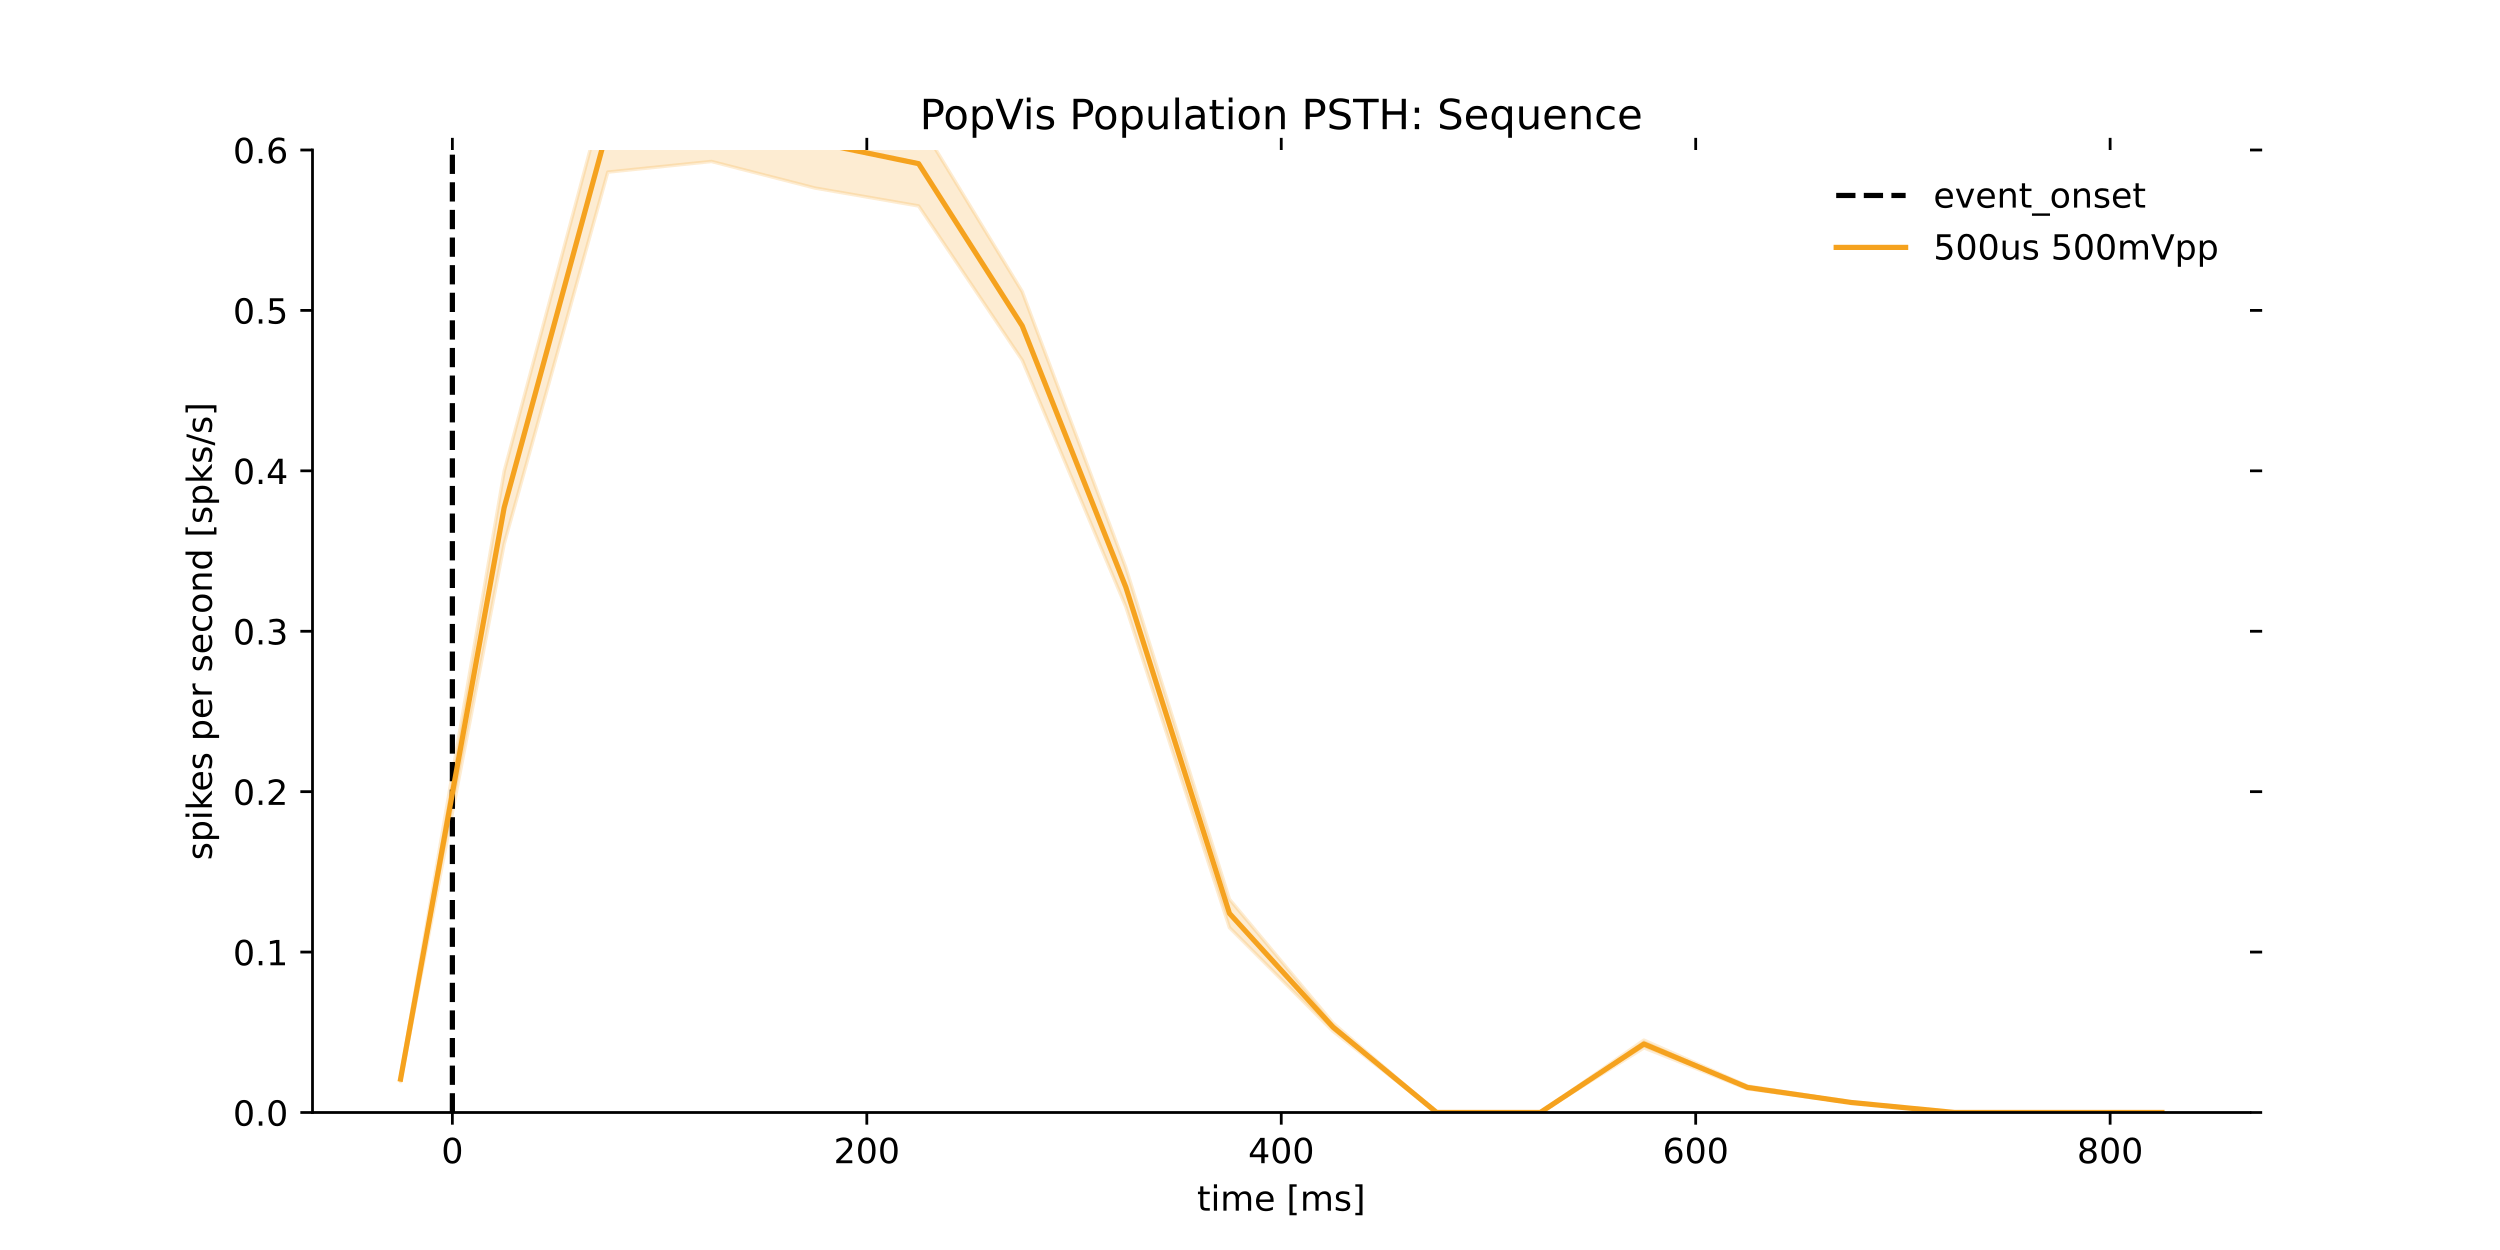
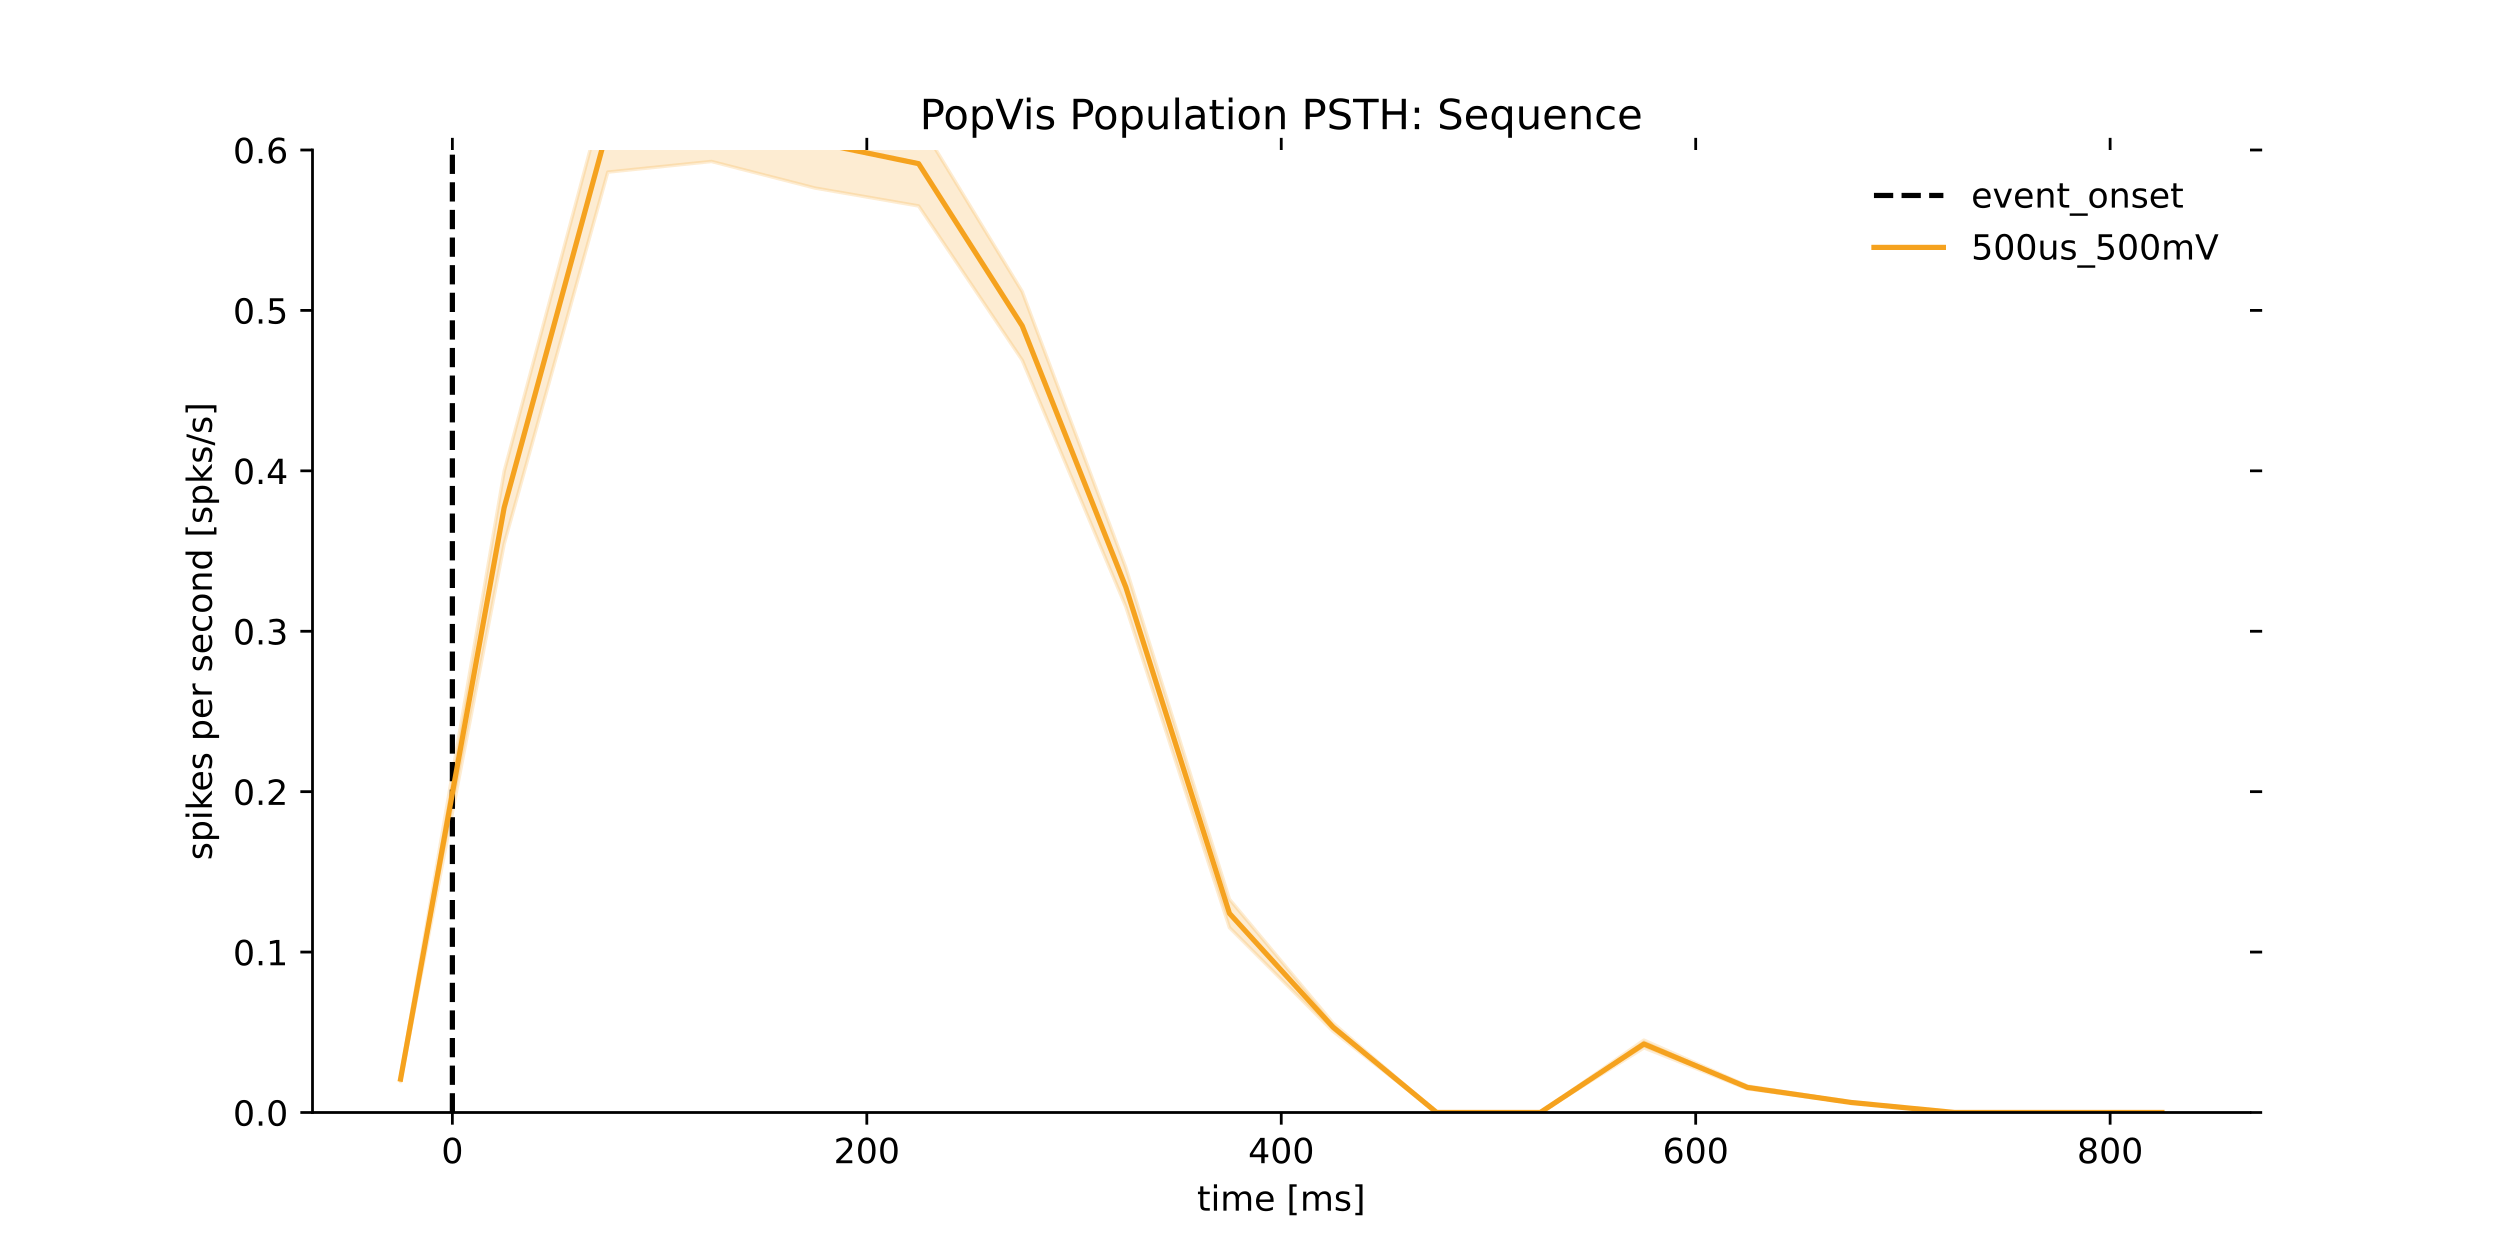
<svg xmlns="http://www.w3.org/2000/svg" xmlns:xlink="http://www.w3.org/1999/xlink" width="720pt" height="360pt" viewBox="0 0 720 360" version="1.1">
  <defs>
    <style type="text/css">*{stroke-linejoin: round; stroke-linecap: butt}</style>
  </defs>
  <g id="figure_1">
    <g id="patch_1">
      <path d="M 0 360  L 720 360  L 720 0  L 0 0  z " style="fill: #ffffff" />
    </g>
    <g id="axes_1">
      <g id="patch_2">
        <path d="M 90 320.4  L 648 320.4  L 648 43.2  L 90 43.2  z " style="fill: #ffffff" />
      </g>
      <g id="PolyCollection_1">
        <defs>
-           <path id="m6199ad1bb8" d="M 115.364 -49.977  L 115.364 -48.473  L 145.203 -203.374  L 175.043 -310.437  L 204.882 -313.498  L 234.722 -305.841  L 264.561 -300.683  L 294.401 -256.256  L 324.241 -185.24  L 354.08 -92.844  L 383.92 -62.992  L 413.759 -39.6  L 443.599 -39.6  L 473.439 -58.216  L 503.278 -46.396  L 533.118 -42.42  L 562.957 -39.6  L 592.797 -39.6  L 622.636 -39.6  L 622.636 -39.6  L 622.636 -39.6  L 592.797 -39.6  L 562.957 -39.6  L 533.118 -42.555  L 503.278 -47.242  L 473.439 -60.446  L 443.599 -39.6  L 413.759 -39.6  L 383.92 -65.365  L 354.08 -101.031  L 324.241 -196.535  L 294.401 -276.019  L 264.561 -325.048  L 234.722 -332.196  L 204.882 -331.377  L 175.043 -335.888  L 145.203 -224.276  L 115.364 -49.977  z " style="stroke: #f5a21e; stroke-opacity: 0.2" />
+           <path id="m2024c407ea" d="M 115.364 -49.977  L 115.364 -48.473  L 145.203 -203.374  L 175.043 -310.437  L 204.882 -313.498  L 234.722 -305.841  L 264.561 -300.683  L 294.401 -256.256  L 324.241 -185.24  L 354.08 -92.844  L 383.92 -62.992  L 413.759 -39.6  L 443.599 -39.6  L 473.439 -58.216  L 503.278 -46.396  L 533.118 -42.42  L 562.957 -39.6  L 592.797 -39.6  L 622.636 -39.6  L 622.636 -39.6  L 622.636 -39.6  L 592.797 -39.6  L 562.957 -39.6  L 533.118 -42.555  L 503.278 -47.242  L 473.439 -60.446  L 443.599 -39.6  L 413.759 -39.6  L 383.92 -65.365  L 354.08 -101.031  L 324.241 -196.535  L 294.401 -276.019  L 264.561 -325.048  L 234.722 -332.196  L 204.882 -331.377  L 175.043 -335.888  L 145.203 -224.276  L 115.364 -49.977  z " style="stroke: #f5a21e; stroke-opacity: 0.2" />
        </defs>
-         <g clip-path="url(#pf951f354e4)">
-           <use xlink:href="#m6199ad1bb8" x="0" y="360" style="fill: #f5a21e; fill-opacity: 0.2; stroke: #f5a21e; stroke-opacity: 0.2" />
+         <g clip-path="url(#pea5dd70e20)">
+           <use xlink:href="#m2024c407ea" x="0" y="360" style="fill: #f5a21e; fill-opacity: 0.2; stroke: #f5a21e; stroke-opacity: 0.2" />
        </g>
      </g>
      <g id="matplotlib.axis_1">
        <g id="xtick_1">
          <g id="line2d_1">
            <defs>
-               <path id="m4f34ee1c08" d="M 0 0  L 0 3.5  " style="stroke: #000000; stroke-width: 0.8" />
-             </defs>
-             <g>
-               <use xlink:href="#m4f34ee1c08" x="130.283" y="320.4" style="stroke: #000000; stroke-width: 0.8" />
+               <path id="m75d9210d1e" d="M 0 0  L 0 3.5  " style="stroke: #000000; stroke-width: 0.8" />
+             </defs>
+             <g>
+               <use xlink:href="#m75d9210d1e" x="130.283" y="320.4" style="stroke: #000000; stroke-width: 0.8" />
            </g>
          </g>
          <g id="line2d_2">
            <defs>
-               <path id="m971014ce10" d="M 0 0  L 0 -3.5  " style="stroke: #000000; stroke-width: 0.8" />
-             </defs>
-             <g>
-               <use xlink:href="#m971014ce10" x="130.283" y="43.2" style="stroke: #000000; stroke-width: 0.8" />
+               <path id="m3f47f9ba94" d="M 0 0  L 0 -3.5  " style="stroke: #000000; stroke-width: 0.8" />
+             </defs>
+             <g>
+               <use xlink:href="#m3f47f9ba94" x="130.283" y="43.2" style="stroke: #000000; stroke-width: 0.8" />
            </g>
          </g>
          <g id="text_1">
            <g transform="translate(127.1022 334.9984)scale(0.1 -0.1)">
              <defs>
                <path id="DejaVuSans-30" d="M 2034 4250  Q 1547 4250 1301 3770  Q 1056 3291 1056 2328  Q 1056 1369 1301 889  Q 1547 409 2034 409  Q 2525 409 2770 889  Q 3016 1369 3016 2328  Q 3016 3291 2770 3770  Q 2525 4250 2034 4250  z M 2034 4750  Q 2819 4750 3233 4129  Q 3647 3509 3647 2328  Q 3647 1150 3233 529  Q 2819 -91 2034 -91  Q 1250 -91 836 529  Q 422 1150 422 2328  Q 422 3509 836 4129  Q 1250 4750 2034 4750  z " transform="scale(0.015625)" />
              </defs>
              <use xlink:href="#DejaVuSans-30" />
            </g>
          </g>
        </g>
        <g id="xtick_2">
          <g id="line2d_3">
            <g>
-               <use xlink:href="#m4f34ee1c08" x="249.642" y="320.4" style="stroke: #000000; stroke-width: 0.8" />
+               <use xlink:href="#m75d9210d1e" x="249.642" y="320.4" style="stroke: #000000; stroke-width: 0.8" />
            </g>
          </g>
          <g id="line2d_4">
            <g>
-               <use xlink:href="#m971014ce10" x="249.642" y="43.2" style="stroke: #000000; stroke-width: 0.8" />
+               <use xlink:href="#m3f47f9ba94" x="249.642" y="43.2" style="stroke: #000000; stroke-width: 0.8" />
            </g>
          </g>
          <g id="text_2">
            <g transform="translate(240.098 334.9984)scale(0.1 -0.1)">
              <defs>
                <path id="DejaVuSans-32" d="M 1228 531  L 3431 531  L 3431 0  L 469 0  L 469 531  Q 828 903 1448 1529  Q 2069 2156 2228 2338  Q 2531 2678 2651 2914  Q 2772 3150 2772 3378  Q 2772 3750 2511 3984  Q 2250 4219 1831 4219  Q 1534 4219 1204 4116  Q 875 4013 500 3803  L 500 4441  Q 881 4594 1212 4672  Q 1544 4750 1819 4750  Q 2544 4750 2975 4387  Q 3406 4025 3406 3419  Q 3406 3131 3298 2873  Q 3191 2616 2906 2266  Q 2828 2175 2409 1742  Q 1991 1309 1228 531  z " transform="scale(0.015625)" />
              </defs>
              <use xlink:href="#DejaVuSans-32" />
              <use xlink:href="#DejaVuSans-30" x="63.623" />
              <use xlink:href="#DejaVuSans-30" x="127.246" />
            </g>
          </g>
        </g>
        <g id="xtick_3">
          <g id="line2d_5">
            <g>
-               <use xlink:href="#m4f34ee1c08" x="369" y="320.4" style="stroke: #000000; stroke-width: 0.8" />
+               <use xlink:href="#m75d9210d1e" x="369" y="320.4" style="stroke: #000000; stroke-width: 0.8" />
            </g>
          </g>
          <g id="line2d_6">
            <g>
-               <use xlink:href="#m971014ce10" x="369" y="43.2" style="stroke: #000000; stroke-width: 0.8" />
+               <use xlink:href="#m3f47f9ba94" x="369" y="43.2" style="stroke: #000000; stroke-width: 0.8" />
            </g>
          </g>
          <g id="text_3">
            <g transform="translate(359.4563 334.9984)scale(0.1 -0.1)">
              <defs>
                <path id="DejaVuSans-34" d="M 2419 4116  L 825 1625  L 2419 1625  L 2419 4116  z M 2253 4666  L 3047 4666  L 3047 1625  L 3713 1625  L 3713 1100  L 3047 1100  L 3047 0  L 2419 0  L 2419 1100  L 313 1100  L 313 1709  L 2253 4666  z " transform="scale(0.015625)" />
              </defs>
              <use xlink:href="#DejaVuSans-34" />
              <use xlink:href="#DejaVuSans-30" x="63.623" />
              <use xlink:href="#DejaVuSans-30" x="127.246" />
            </g>
          </g>
        </g>
        <g id="xtick_4">
          <g id="line2d_7">
            <g>
-               <use xlink:href="#m4f34ee1c08" x="488.358" y="320.4" style="stroke: #000000; stroke-width: 0.8" />
+               <use xlink:href="#m75d9210d1e" x="488.358" y="320.4" style="stroke: #000000; stroke-width: 0.8" />
            </g>
          </g>
          <g id="line2d_8">
            <g>
-               <use xlink:href="#m971014ce10" x="488.358" y="43.2" style="stroke: #000000; stroke-width: 0.8" />
+               <use xlink:href="#m3f47f9ba94" x="488.358" y="43.2" style="stroke: #000000; stroke-width: 0.8" />
            </g>
          </g>
          <g id="text_4">
            <g transform="translate(478.8145 334.9984)scale(0.1 -0.1)">
              <defs>
                <path id="DejaVuSans-36" d="M 2113 2584  Q 1688 2584 1439 2293  Q 1191 2003 1191 1497  Q 1191 994 1439 701  Q 1688 409 2113 409  Q 2538 409 2786 701  Q 3034 994 3034 1497  Q 3034 2003 2786 2293  Q 2538 2584 2113 2584  z M 3366 4563  L 3366 3988  Q 3128 4100 2886 4159  Q 2644 4219 2406 4219  Q 1781 4219 1451 3797  Q 1122 3375 1075 2522  Q 1259 2794 1537 2939  Q 1816 3084 2150 3084  Q 2853 3084 3261 2657  Q 3669 2231 3669 1497  Q 3669 778 3244 343  Q 2819 -91 2113 -91  Q 1303 -91 875 529  Q 447 1150 447 2328  Q 447 3434 972 4092  Q 1497 4750 2381 4750  Q 2619 4750 2861 4703  Q 3103 4656 3366 4563  z " transform="scale(0.015625)" />
              </defs>
              <use xlink:href="#DejaVuSans-36" />
              <use xlink:href="#DejaVuSans-30" x="63.623" />
              <use xlink:href="#DejaVuSans-30" x="127.246" />
            </g>
          </g>
        </g>
        <g id="xtick_5">
          <g id="line2d_9">
            <g>
-               <use xlink:href="#m4f34ee1c08" x="607.717" y="320.4" style="stroke: #000000; stroke-width: 0.8" />
+               <use xlink:href="#m75d9210d1e" x="607.717" y="320.4" style="stroke: #000000; stroke-width: 0.8" />
            </g>
          </g>
          <g id="line2d_10">
            <g>
-               <use xlink:href="#m971014ce10" x="607.717" y="43.2" style="stroke: #000000; stroke-width: 0.8" />
+               <use xlink:href="#m3f47f9ba94" x="607.717" y="43.2" style="stroke: #000000; stroke-width: 0.8" />
            </g>
          </g>
          <g id="text_5">
            <g transform="translate(598.1728 334.9984)scale(0.1 -0.1)">
              <defs>
                <path id="DejaVuSans-38" d="M 2034 2216  Q 1584 2216 1326 1975  Q 1069 1734 1069 1313  Q 1069 891 1326 650  Q 1584 409 2034 409  Q 2484 409 2743 651  Q 3003 894 3003 1313  Q 3003 1734 2745 1975  Q 2488 2216 2034 2216  z M 1403 2484  Q 997 2584 770 2862  Q 544 3141 544 3541  Q 544 4100 942 4425  Q 1341 4750 2034 4750  Q 2731 4750 3128 4425  Q 3525 4100 3525 3541  Q 3525 3141 3298 2862  Q 3072 2584 2669 2484  Q 3125 2378 3379 2068  Q 3634 1759 3634 1313  Q 3634 634 3220 271  Q 2806 -91 2034 -91  Q 1263 -91 848 271  Q 434 634 434 1313  Q 434 1759 690 2068  Q 947 2378 1403 2484  z M 1172 3481  Q 1172 3119 1398 2916  Q 1625 2713 2034 2713  Q 2441 2713 2670 2916  Q 2900 3119 2900 3481  Q 2900 3844 2670 4047  Q 2441 4250 2034 4250  Q 1625 4250 1398 4047  Q 1172 3844 1172 3481  z " transform="scale(0.015625)" />
              </defs>
              <use xlink:href="#DejaVuSans-38" />
              <use xlink:href="#DejaVuSans-30" x="63.623" />
              <use xlink:href="#DejaVuSans-30" x="127.246" />
            </g>
          </g>
        </g>
        <g id="text_6">
          <g transform="translate(344.7383 348.6766)scale(0.1 -0.1)">
            <defs>
              <path id="DejaVuSans-74" d="M 1172 4494  L 1172 3500  L 2356 3500  L 2356 3053  L 1172 3053  L 1172 1153  Q 1172 725 1289 603  Q 1406 481 1766 481  L 2356 481  L 2356 0  L 1766 0  Q 1100 0 847 248  Q 594 497 594 1153  L 594 3053  L 172 3053  L 172 3500  L 594 3500  L 594 4494  L 1172 4494  z " transform="scale(0.015625)" />
              <path id="DejaVuSans-69" d="M 603 3500  L 1178 3500  L 1178 0  L 603 0  L 603 3500  z M 603 4863  L 1178 4863  L 1178 4134  L 603 4134  L 603 4863  z " transform="scale(0.015625)" />
              <path id="DejaVuSans-6d" d="M 3328 2828  Q 3544 3216 3844 3400  Q 4144 3584 4550 3584  Q 5097 3584 5394 3201  Q 5691 2819 5691 2113  L 5691 0  L 5113 0  L 5113 2094  Q 5113 2597 4934 2840  Q 4756 3084 4391 3084  Q 3944 3084 3684 2787  Q 3425 2491 3425 1978  L 3425 0  L 2847 0  L 2847 2094  Q 2847 2600 2669 2842  Q 2491 3084 2119 3084  Q 1678 3084 1418 2786  Q 1159 2488 1159 1978  L 1159 0  L 581 0  L 581 3500  L 1159 3500  L 1159 2956  Q 1356 3278 1631 3431  Q 1906 3584 2284 3584  Q 2666 3584 2933 3390  Q 3200 3197 3328 2828  z " transform="scale(0.015625)" />
              <path id="DejaVuSans-65" d="M 3597 1894  L 3597 1613  L 953 1613  Q 991 1019 1311 708  Q 1631 397 2203 397  Q 2534 397 2845 478  Q 3156 559 3463 722  L 3463 178  Q 3153 47 2828 -22  Q 2503 -91 2169 -91  Q 1331 -91 842 396  Q 353 884 353 1716  Q 353 2575 817 3079  Q 1281 3584 2069 3584  Q 2775 3584 3186 3129  Q 3597 2675 3597 1894  z M 3022 2063  Q 3016 2534 2758 2815  Q 2500 3097 2075 3097  Q 1594 3097 1305 2825  Q 1016 2553 972 2059  L 3022 2063  z " transform="scale(0.015625)" />
              <path id="DejaVuSans-20" transform="scale(0.015625)" />
              <path id="DejaVuSans-5b" d="M 550 4863  L 1875 4863  L 1875 4416  L 1125 4416  L 1125 -397  L 1875 -397  L 1875 -844  L 550 -844  L 550 4863  z " transform="scale(0.015625)" />
              <path id="DejaVuSans-73" d="M 2834 3397  L 2834 2853  Q 2591 2978 2328 3040  Q 2066 3103 1784 3103  Q 1356 3103 1142 2972  Q 928 2841 928 2578  Q 928 2378 1081 2264  Q 1234 2150 1697 2047  L 1894 2003  Q 2506 1872 2764 1633  Q 3022 1394 3022 966  Q 3022 478 2636 193  Q 2250 -91 1575 -91  Q 1294 -91 989 -36  Q 684 19 347 128  L 347 722  Q 666 556 975 473  Q 1284 391 1588 391  Q 1994 391 2212 530  Q 2431 669 2431 922  Q 2431 1156 2273 1281  Q 2116 1406 1581 1522  L 1381 1569  Q 847 1681 609 1914  Q 372 2147 372 2553  Q 372 3047 722 3315  Q 1072 3584 1716 3584  Q 2034 3584 2315 3537  Q 2597 3491 2834 3397  z " transform="scale(0.015625)" />
              <path id="DejaVuSans-5d" d="M 1947 4863  L 1947 -844  L 622 -844  L 622 -397  L 1369 -397  L 1369 4416  L 622 4416  L 622 4863  L 1947 4863  z " transform="scale(0.015625)" />
            </defs>
            <use xlink:href="#DejaVuSans-74" />
            <use xlink:href="#DejaVuSans-69" x="39.209" />
            <use xlink:href="#DejaVuSans-6d" x="66.992" />
            <use xlink:href="#DejaVuSans-65" x="164.404" />
            <use xlink:href="#DejaVuSans-20" x="225.928" />
            <use xlink:href="#DejaVuSans-5b" x="257.715" />
            <use xlink:href="#DejaVuSans-6d" x="296.729" />
            <use xlink:href="#DejaVuSans-73" x="394.141" />
            <use xlink:href="#DejaVuSans-5d" x="446.24" />
          </g>
        </g>
      </g>
      <g id="matplotlib.axis_2">
        <g id="ytick_1">
          <g id="line2d_11">
            <defs>
-               <path id="m33131b8e67" d="M 0 0  L -3.5 0  " style="stroke: #000000; stroke-width: 0.8" />
-             </defs>
-             <g>
-               <use xlink:href="#m33131b8e67" x="90" y="320.4" style="stroke: #000000; stroke-width: 0.8" />
+               <path id="m43143bc6ed" d="M 0 0  L -3.5 0  " style="stroke: #000000; stroke-width: 0.8" />
+             </defs>
+             <g>
+               <use xlink:href="#m43143bc6ed" x="90" y="320.4" style="stroke: #000000; stroke-width: 0.8" />
            </g>
          </g>
          <g id="line2d_12">
            <defs>
-               <path id="md09dcd70a1" d="M 0 0  L 3.5 0  " style="stroke: #000000; stroke-width: 0.8" />
-             </defs>
-             <g>
-               <use xlink:href="#md09dcd70a1" x="648" y="320.4" style="stroke: #000000; stroke-width: 0.8" />
+               <path id="mf085577071" d="M 0 0  L 3.5 0  " style="stroke: #000000; stroke-width: 0.8" />
+             </defs>
+             <g>
+               <use xlink:href="#mf085577071" x="648" y="320.4" style="stroke: #000000; stroke-width: 0.8" />
            </g>
          </g>
          <g id="text_7">
            <g transform="translate(67.09687 324.1992)scale(0.1 -0.1)">
              <defs>
                <path id="DejaVuSans-2e" d="M 684 794  L 1344 794  L 1344 0  L 684 0  L 684 794  z " transform="scale(0.015625)" />
              </defs>
              <use xlink:href="#DejaVuSans-30" />
              <use xlink:href="#DejaVuSans-2e" x="63.623" />
              <use xlink:href="#DejaVuSans-30" x="95.41" />
            </g>
          </g>
        </g>
        <g id="ytick_2">
          <g id="line2d_13">
            <g>
-               <use xlink:href="#m33131b8e67" x="90" y="274.2" style="stroke: #000000; stroke-width: 0.8" />
+               <use xlink:href="#m43143bc6ed" x="90" y="274.2" style="stroke: #000000; stroke-width: 0.8" />
            </g>
          </g>
          <g id="line2d_14">
            <g>
-               <use xlink:href="#md09dcd70a1" x="648" y="274.2" style="stroke: #000000; stroke-width: 0.8" />
+               <use xlink:href="#mf085577071" x="648" y="274.2" style="stroke: #000000; stroke-width: 0.8" />
            </g>
          </g>
          <g id="text_8">
            <g transform="translate(67.09687 277.9992)scale(0.1 -0.1)">
              <defs>
                <path id="DejaVuSans-31" d="M 794 531  L 1825 531  L 1825 4091  L 703 3866  L 703 4441  L 1819 4666  L 2450 4666  L 2450 531  L 3481 531  L 3481 0  L 794 0  L 794 531  z " transform="scale(0.015625)" />
              </defs>
              <use xlink:href="#DejaVuSans-30" />
              <use xlink:href="#DejaVuSans-2e" x="63.623" />
              <use xlink:href="#DejaVuSans-31" x="95.41" />
            </g>
          </g>
        </g>
        <g id="ytick_3">
          <g id="line2d_15">
            <g>
-               <use xlink:href="#m33131b8e67" x="90" y="228" style="stroke: #000000; stroke-width: 0.8" />
+               <use xlink:href="#m43143bc6ed" x="90" y="228" style="stroke: #000000; stroke-width: 0.8" />
            </g>
          </g>
          <g id="line2d_16">
            <g>
-               <use xlink:href="#md09dcd70a1" x="648" y="228" style="stroke: #000000; stroke-width: 0.8" />
+               <use xlink:href="#mf085577071" x="648" y="228" style="stroke: #000000; stroke-width: 0.8" />
            </g>
          </g>
          <g id="text_9">
            <g transform="translate(67.09687 231.7992)scale(0.1 -0.1)">
              <use xlink:href="#DejaVuSans-30" />
              <use xlink:href="#DejaVuSans-2e" x="63.623" />
              <use xlink:href="#DejaVuSans-32" x="95.41" />
            </g>
          </g>
        </g>
        <g id="ytick_4">
          <g id="line2d_17">
            <g>
-               <use xlink:href="#m33131b8e67" x="90" y="181.8" style="stroke: #000000; stroke-width: 0.8" />
+               <use xlink:href="#m43143bc6ed" x="90" y="181.8" style="stroke: #000000; stroke-width: 0.8" />
            </g>
          </g>
          <g id="line2d_18">
            <g>
-               <use xlink:href="#md09dcd70a1" x="648" y="181.8" style="stroke: #000000; stroke-width: 0.8" />
+               <use xlink:href="#mf085577071" x="648" y="181.8" style="stroke: #000000; stroke-width: 0.8" />
            </g>
          </g>
          <g id="text_10">
            <g transform="translate(67.09687 185.5992)scale(0.1 -0.1)">
              <defs>
                <path id="DejaVuSans-33" d="M 2597 2516  Q 3050 2419 3304 2112  Q 3559 1806 3559 1356  Q 3559 666 3084 287  Q 2609 -91 1734 -91  Q 1441 -91 1130 -33  Q 819 25 488 141  L 488 750  Q 750 597 1062 519  Q 1375 441 1716 441  Q 2309 441 2620 675  Q 2931 909 2931 1356  Q 2931 1769 2642 2001  Q 2353 2234 1838 2234  L 1294 2234  L 1294 2753  L 1863 2753  Q 2328 2753 2575 2939  Q 2822 3125 2822 3475  Q 2822 3834 2567 4026  Q 2313 4219 1838 4219  Q 1578 4219 1281 4162  Q 984 4106 628 3988  L 628 4550  Q 988 4650 1302 4700  Q 1616 4750 1894 4750  Q 2613 4750 3031 4423  Q 3450 4097 3450 3541  Q 3450 3153 3228 2886  Q 3006 2619 2597 2516  z " transform="scale(0.015625)" />
              </defs>
              <use xlink:href="#DejaVuSans-30" />
              <use xlink:href="#DejaVuSans-2e" x="63.623" />
              <use xlink:href="#DejaVuSans-33" x="95.41" />
            </g>
          </g>
        </g>
        <g id="ytick_5">
          <g id="line2d_19">
            <g>
-               <use xlink:href="#m33131b8e67" x="90" y="135.6" style="stroke: #000000; stroke-width: 0.8" />
+               <use xlink:href="#m43143bc6ed" x="90" y="135.6" style="stroke: #000000; stroke-width: 0.8" />
            </g>
          </g>
          <g id="line2d_20">
            <g>
-               <use xlink:href="#md09dcd70a1" x="648" y="135.6" style="stroke: #000000; stroke-width: 0.8" />
+               <use xlink:href="#mf085577071" x="648" y="135.6" style="stroke: #000000; stroke-width: 0.8" />
            </g>
          </g>
          <g id="text_11">
            <g transform="translate(67.09687 139.3992)scale(0.1 -0.1)">
              <use xlink:href="#DejaVuSans-30" />
              <use xlink:href="#DejaVuSans-2e" x="63.623" />
              <use xlink:href="#DejaVuSans-34" x="95.41" />
            </g>
          </g>
        </g>
        <g id="ytick_6">
          <g id="line2d_21">
            <g>
-               <use xlink:href="#m33131b8e67" x="90" y="89.4" style="stroke: #000000; stroke-width: 0.8" />
+               <use xlink:href="#m43143bc6ed" x="90" y="89.4" style="stroke: #000000; stroke-width: 0.8" />
            </g>
          </g>
          <g id="line2d_22">
            <g>
-               <use xlink:href="#md09dcd70a1" x="648" y="89.4" style="stroke: #000000; stroke-width: 0.8" />
+               <use xlink:href="#mf085577071" x="648" y="89.4" style="stroke: #000000; stroke-width: 0.8" />
            </g>
          </g>
          <g id="text_12">
            <g transform="translate(67.09687 93.19922)scale(0.1 -0.1)">
              <defs>
                <path id="DejaVuSans-35" d="M 691 4666  L 3169 4666  L 3169 4134  L 1269 4134  L 1269 2991  Q 1406 3038 1543 3061  Q 1681 3084 1819 3084  Q 2600 3084 3056 2656  Q 3513 2228 3513 1497  Q 3513 744 3044 326  Q 2575 -91 1722 -91  Q 1428 -91 1123 -41  Q 819 9 494 109  L 494 744  Q 775 591 1075 516  Q 1375 441 1709 441  Q 2250 441 2565 725  Q 2881 1009 2881 1497  Q 2881 1984 2565 2268  Q 2250 2553 1709 2553  Q 1456 2553 1204 2497  Q 953 2441 691 2322  L 691 4666  z " transform="scale(0.015625)" />
              </defs>
              <use xlink:href="#DejaVuSans-30" />
              <use xlink:href="#DejaVuSans-2e" x="63.623" />
              <use xlink:href="#DejaVuSans-35" x="95.41" />
            </g>
          </g>
        </g>
        <g id="ytick_7">
          <g id="line2d_23">
            <g>
-               <use xlink:href="#m33131b8e67" x="90" y="43.2" style="stroke: #000000; stroke-width: 0.8" />
+               <use xlink:href="#m43143bc6ed" x="90" y="43.2" style="stroke: #000000; stroke-width: 0.8" />
            </g>
          </g>
          <g id="line2d_24">
            <g>
-               <use xlink:href="#md09dcd70a1" x="648" y="43.2" style="stroke: #000000; stroke-width: 0.8" />
+               <use xlink:href="#mf085577071" x="648" y="43.2" style="stroke: #000000; stroke-width: 0.8" />
            </g>
          </g>
          <g id="text_13">
            <g transform="translate(67.09687 46.99922)scale(0.1 -0.1)">
              <use xlink:href="#DejaVuSans-30" />
              <use xlink:href="#DejaVuSans-2e" x="63.623" />
              <use xlink:href="#DejaVuSans-36" x="95.41" />
            </g>
          </g>
        </g>
        <g id="text_14">
          <g transform="translate(61.01719 247.7391)rotate(-90)scale(0.1 -0.1)">
            <defs>
              <path id="DejaVuSans-70" d="M 1159 525  L 1159 -1331  L 581 -1331  L 581 3500  L 1159 3500  L 1159 2969  Q 1341 3281 1617 3432  Q 1894 3584 2278 3584  Q 2916 3584 3314 3078  Q 3713 2572 3713 1747  Q 3713 922 3314 415  Q 2916 -91 2278 -91  Q 1894 -91 1617 61  Q 1341 213 1159 525  z M 3116 1747  Q 3116 2381 2855 2742  Q 2594 3103 2138 3103  Q 1681 3103 1420 2742  Q 1159 2381 1159 1747  Q 1159 1113 1420 752  Q 1681 391 2138 391  Q 2594 391 2855 752  Q 3116 1113 3116 1747  z " transform="scale(0.015625)" />
              <path id="DejaVuSans-6b" d="M 581 4863  L 1159 4863  L 1159 1991  L 2875 3500  L 3609 3500  L 1753 1863  L 3688 0  L 2938 0  L 1159 1709  L 1159 0  L 581 0  L 581 4863  z " transform="scale(0.015625)" />
              <path id="DejaVuSans-72" d="M 2631 2963  Q 2534 3019 2420 3045  Q 2306 3072 2169 3072  Q 1681 3072 1420 2755  Q 1159 2438 1159 1844  L 1159 0  L 581 0  L 581 3500  L 1159 3500  L 1159 2956  Q 1341 3275 1631 3429  Q 1922 3584 2338 3584  Q 2397 3584 2469 3576  Q 2541 3569 2628 3553  L 2631 2963  z " transform="scale(0.015625)" />
              <path id="DejaVuSans-63" d="M 3122 3366  L 3122 2828  Q 2878 2963 2633 3030  Q 2388 3097 2138 3097  Q 1578 3097 1268 2742  Q 959 2388 959 1747  Q 959 1106 1268 751  Q 1578 397 2138 397  Q 2388 397 2633 464  Q 2878 531 3122 666  L 3122 134  Q 2881 22 2623 -34  Q 2366 -91 2075 -91  Q 1284 -91 818 406  Q 353 903 353 1747  Q 353 2603 823 3093  Q 1294 3584 2113 3584  Q 2378 3584 2631 3529  Q 2884 3475 3122 3366  z " transform="scale(0.015625)" />
              <path id="DejaVuSans-6f" d="M 1959 3097  Q 1497 3097 1228 2736  Q 959 2375 959 1747  Q 959 1119 1226 758  Q 1494 397 1959 397  Q 2419 397 2687 759  Q 2956 1122 2956 1747  Q 2956 2369 2687 2733  Q 2419 3097 1959 3097  z M 1959 3584  Q 2709 3584 3137 3096  Q 3566 2609 3566 1747  Q 3566 888 3137 398  Q 2709 -91 1959 -91  Q 1206 -91 779 398  Q 353 888 353 1747  Q 353 2609 779 3096  Q 1206 3584 1959 3584  z " transform="scale(0.015625)" />
              <path id="DejaVuSans-6e" d="M 3513 2113  L 3513 0  L 2938 0  L 2938 2094  Q 2938 2591 2744 2837  Q 2550 3084 2163 3084  Q 1697 3084 1428 2787  Q 1159 2491 1159 1978  L 1159 0  L 581 0  L 581 3500  L 1159 3500  L 1159 2956  Q 1366 3272 1645 3428  Q 1925 3584 2291 3584  Q 2894 3584 3203 3211  Q 3513 2838 3513 2113  z " transform="scale(0.015625)" />
              <path id="DejaVuSans-64" d="M 2906 2969  L 2906 4863  L 3481 4863  L 3481 0  L 2906 0  L 2906 525  Q 2725 213 2448 61  Q 2172 -91 1784 -91  Q 1150 -91 751 415  Q 353 922 353 1747  Q 353 2572 751 3078  Q 1150 3584 1784 3584  Q 2172 3584 2448 3432  Q 2725 3281 2906 2969  z M 947 1747  Q 947 1113 1208 752  Q 1469 391 1925 391  Q 2381 391 2643 752  Q 2906 1113 2906 1747  Q 2906 2381 2643 2742  Q 2381 3103 1925 3103  Q 1469 3103 1208 2742  Q 947 2381 947 1747  z " transform="scale(0.015625)" />
              <path id="DejaVuSans-2f" d="M 1625 4666  L 2156 4666  L 531 -594  L 0 -594  L 1625 4666  z " transform="scale(0.015625)" />
            </defs>
            <use xlink:href="#DejaVuSans-73" />
            <use xlink:href="#DejaVuSans-70" x="52.1" />
            <use xlink:href="#DejaVuSans-69" x="115.576" />
            <use xlink:href="#DejaVuSans-6b" x="143.359" />
            <use xlink:href="#DejaVuSans-65" x="197.645" />
            <use xlink:href="#DejaVuSans-73" x="259.168" />
            <use xlink:href="#DejaVuSans-20" x="311.268" />
            <use xlink:href="#DejaVuSans-70" x="343.055" />
            <use xlink:href="#DejaVuSans-65" x="406.531" />
            <use xlink:href="#DejaVuSans-72" x="468.055" />
            <use xlink:href="#DejaVuSans-20" x="509.168" />
            <use xlink:href="#DejaVuSans-73" x="540.955" />
            <use xlink:href="#DejaVuSans-65" x="593.055" />
            <use xlink:href="#DejaVuSans-63" x="654.578" />
            <use xlink:href="#DejaVuSans-6f" x="709.559" />
            <use xlink:href="#DejaVuSans-6e" x="770.74" />
            <use xlink:href="#DejaVuSans-64" x="834.119" />
            <use xlink:href="#DejaVuSans-20" x="897.596" />
            <use xlink:href="#DejaVuSans-5b" x="929.383" />
            <use xlink:href="#DejaVuSans-73" x="968.396" />
            <use xlink:href="#DejaVuSans-70" x="1020.496" />
            <use xlink:href="#DejaVuSans-6b" x="1083.973" />
            <use xlink:href="#DejaVuSans-73" x="1141.883" />
            <use xlink:href="#DejaVuSans-2f" x="1193.982" />
            <use xlink:href="#DejaVuSans-73" x="1227.674" />
            <use xlink:href="#DejaVuSans-5d" x="1279.773" />
          </g>
        </g>
      </g>
      <g id="line2d_25">
-         <path d="M 130.283 320.4  L 130.283 8.481  " clip-path="url(#pf951f354e4)" style="fill: none; stroke-dasharray: 5.55,2.4; stroke-dashoffset: 0; stroke: #000000; stroke-width: 1.5" />
+         <path d="M 130.283 320.4  L 130.283 8.481  " clip-path="url(#pea5dd70e20)" style="fill: none; stroke-dasharray: 5.55,2.4; stroke-dashoffset: 0; stroke: #000000; stroke-width: 1.5" />
      </g>
      <g id="line2d_26">
-         <path d="M 115.364 310.775  L 145.203 146.175  L 175.043 36.837  L 204.882 37.562  L 234.722 40.981  L 264.561 47.134  L 294.401 93.862  L 324.241 169.113  L 354.08 263.062  L 383.92 295.822  L 413.759 320.4  L 443.599 320.4  L 473.439 300.669  L 503.278 313.181  L 533.118 317.512  L 562.957 320.4  L 592.797 320.4  L 622.636 320.4  " clip-path="url(#pf951f354e4)" style="fill: none; stroke: #f5a21e; stroke-width: 1.5; stroke-linecap: square" />
+         <path d="M 115.364 310.775  L 145.203 146.175  L 175.043 36.837  L 204.882 37.562  L 234.722 40.981  L 264.561 47.134  L 294.401 93.862  L 324.241 169.113  L 354.08 263.062  L 383.92 295.822  L 413.759 320.4  L 443.599 320.4  L 473.439 300.669  L 503.278 313.181  L 533.118 317.512  L 562.957 320.4  L 592.797 320.4  L 622.636 320.4  " clip-path="url(#pea5dd70e20)" style="fill: none; stroke: #f5a21e; stroke-width: 1.5; stroke-linecap: square" />
      </g>
      <g id="patch_3">
        <path d="M 90 320.4  L 90 43.2  " style="fill: none; stroke: #000000; stroke-width: 0.8; stroke-linejoin: miter; stroke-linecap: square" />
      </g>
      <g id="patch_4">
        <path d="M 90 320.4  L 648 320.4  " style="fill: none; stroke: #000000; stroke-width: 0.8; stroke-linejoin: miter; stroke-linecap: square" />
      </g>
      <g id="text_15">
        <g transform="translate(264.8944 37.2)scale(0.12 -0.12)">
          <defs>
            <path id="DejaVuSans-50" d="M 1259 4147  L 1259 2394  L 2053 2394  Q 2494 2394 2734 2622  Q 2975 2850 2975 3272  Q 2975 3691 2734 3919  Q 2494 4147 2053 4147  L 1259 4147  z M 628 4666  L 2053 4666  Q 2838 4666 3239 4311  Q 3641 3956 3641 3272  Q 3641 2581 3239 2228  Q 2838 1875 2053 1875  L 1259 1875  L 1259 0  L 628 0  L 628 4666  z " transform="scale(0.015625)" />
            <path id="DejaVuSans-56" d="M 1831 0  L 50 4666  L 709 4666  L 2188 738  L 3669 4666  L 4325 4666  L 2547 0  L 1831 0  z " transform="scale(0.015625)" />
            <path id="DejaVuSans-75" d="M 544 1381  L 544 3500  L 1119 3500  L 1119 1403  Q 1119 906 1312 657  Q 1506 409 1894 409  Q 2359 409 2629 706  Q 2900 1003 2900 1516  L 2900 3500  L 3475 3500  L 3475 0  L 2900 0  L 2900 538  Q 2691 219 2414 64  Q 2138 -91 1772 -91  Q 1169 -91 856 284  Q 544 659 544 1381  z M 1991 3584  L 1991 3584  z " transform="scale(0.015625)" />
            <path id="DejaVuSans-6c" d="M 603 4863  L 1178 4863  L 1178 0  L 603 0  L 603 4863  z " transform="scale(0.015625)" />
            <path id="DejaVuSans-61" d="M 2194 1759  Q 1497 1759 1228 1600  Q 959 1441 959 1056  Q 959 750 1161 570  Q 1363 391 1709 391  Q 2188 391 2477 730  Q 2766 1069 2766 1631  L 2766 1759  L 2194 1759  z M 3341 1997  L 3341 0  L 2766 0  L 2766 531  Q 2569 213 2275 61  Q 1981 -91 1556 -91  Q 1019 -91 701 211  Q 384 513 384 1019  Q 384 1609 779 1909  Q 1175 2209 1959 2209  L 2766 2209  L 2766 2266  Q 2766 2663 2505 2880  Q 2244 3097 1772 3097  Q 1472 3097 1187 3025  Q 903 2953 641 2809  L 641 3341  Q 956 3463 1253 3523  Q 1550 3584 1831 3584  Q 2591 3584 2966 3190  Q 3341 2797 3341 1997  z " transform="scale(0.015625)" />
            <path id="DejaVuSans-53" d="M 3425 4513  L 3425 3897  Q 3066 4069 2747 4153  Q 2428 4238 2131 4238  Q 1616 4238 1336 4038  Q 1056 3838 1056 3469  Q 1056 3159 1242 3001  Q 1428 2844 1947 2747  L 2328 2669  Q 3034 2534 3370 2195  Q 3706 1856 3706 1288  Q 3706 609 3251 259  Q 2797 -91 1919 -91  Q 1588 -91 1214 -16  Q 841 59 441 206  L 441 856  Q 825 641 1194 531  Q 1563 422 1919 422  Q 2459 422 2753 634  Q 3047 847 3047 1241  Q 3047 1584 2836 1778  Q 2625 1972 2144 2069  L 1759 2144  Q 1053 2284 737 2584  Q 422 2884 422 3419  Q 422 4038 858 4394  Q 1294 4750 2059 4750  Q 2388 4750 2728 4690  Q 3069 4631 3425 4513  z " transform="scale(0.015625)" />
            <path id="DejaVuSans-54" d="M -19 4666  L 3928 4666  L 3928 4134  L 2272 4134  L 2272 0  L 1638 0  L 1638 4134  L -19 4134  L -19 4666  z " transform="scale(0.015625)" />
            <path id="DejaVuSans-48" d="M 628 4666  L 1259 4666  L 1259 2753  L 3553 2753  L 3553 4666  L 4184 4666  L 4184 0  L 3553 0  L 3553 2222  L 1259 2222  L 1259 0  L 628 0  L 628 4666  z " transform="scale(0.015625)" />
            <path id="DejaVuSans-3a" d="M 750 794  L 1409 794  L 1409 0  L 750 0  L 750 794  z M 750 3309  L 1409 3309  L 1409 2516  L 750 2516  L 750 3309  z " transform="scale(0.015625)" />
            <path id="DejaVuSans-71" d="M 947 1747  Q 947 1113 1208 752  Q 1469 391 1925 391  Q 2381 391 2643 752  Q 2906 1113 2906 1747  Q 2906 2381 2643 2742  Q 2381 3103 1925 3103  Q 1469 3103 1208 2742  Q 947 2381 947 1747  z M 2906 525  Q 2725 213 2448 61  Q 2172 -91 1784 -91  Q 1150 -91 751 415  Q 353 922 353 1747  Q 353 2572 751 3078  Q 1150 3584 1784 3584  Q 2172 3584 2448 3432  Q 2725 3281 2906 2969  L 2906 3500  L 3481 3500  L 3481 -1331  L 2906 -1331  L 2906 525  z " transform="scale(0.015625)" />
          </defs>
          <use xlink:href="#DejaVuSans-50" />
          <use xlink:href="#DejaVuSans-6f" x="56.678" />
          <use xlink:href="#DejaVuSans-70" x="117.859" />
          <use xlink:href="#DejaVuSans-56" x="181.336" />
          <use xlink:href="#DejaVuSans-69" x="247.494" />
          <use xlink:href="#DejaVuSans-73" x="275.277" />
          <use xlink:href="#DejaVuSans-20" x="327.377" />
          <use xlink:href="#DejaVuSans-50" x="359.164" />
          <use xlink:href="#DejaVuSans-6f" x="415.842" />
          <use xlink:href="#DejaVuSans-70" x="477.023" />
          <use xlink:href="#DejaVuSans-75" x="540.5" />
          <use xlink:href="#DejaVuSans-6c" x="603.879" />
          <use xlink:href="#DejaVuSans-61" x="631.662" />
          <use xlink:href="#DejaVuSans-74" x="692.941" />
          <use xlink:href="#DejaVuSans-69" x="732.15" />
          <use xlink:href="#DejaVuSans-6f" x="759.934" />
          <use xlink:href="#DejaVuSans-6e" x="821.115" />
          <use xlink:href="#DejaVuSans-20" x="884.494" />
          <use xlink:href="#DejaVuSans-50" x="916.281" />
          <use xlink:href="#DejaVuSans-53" x="976.584" />
          <use xlink:href="#DejaVuSans-54" x="1040.061" />
          <use xlink:href="#DejaVuSans-48" x="1101.145" />
          <use xlink:href="#DejaVuSans-3a" x="1176.34" />
          <use xlink:href="#DejaVuSans-20" x="1210.031" />
          <use xlink:href="#DejaVuSans-53" x="1241.818" />
          <use xlink:href="#DejaVuSans-65" x="1305.295" />
          <use xlink:href="#DejaVuSans-71" x="1366.818" />
          <use xlink:href="#DejaVuSans-75" x="1430.295" />
          <use xlink:href="#DejaVuSans-65" x="1493.674" />
          <use xlink:href="#DejaVuSans-6e" x="1555.197" />
          <use xlink:href="#DejaVuSans-63" x="1618.576" />
          <use xlink:href="#DejaVuSans-65" x="1673.557" />
        </g>
      </g>
      <g id="legend_1">
        <g id="line2d_27">
-           <path d="M 528.822 56.298  L 538.822 56.298  L 548.822 56.298  " style="fill: none; stroke-dasharray: 5.55,2.4; stroke-dashoffset: 0; stroke: #000000; stroke-width: 1.5" />
+           <path d="M 539.697 56.298  L 549.697 56.298  L 559.697 56.298  " style="fill: none; stroke-dasharray: 5.55,2.4; stroke-dashoffset: 0; stroke: #000000; stroke-width: 1.5" />
        </g>
        <g id="text_16">
-           <g transform="translate(556.8219 59.79844)scale(0.1 -0.1)">
+           <g transform="translate(567.6969 59.79844)scale(0.1 -0.1)">
            <defs>
              <path id="DejaVuSans-76" d="M 191 3500  L 800 3500  L 1894 563  L 2988 3500  L 3597 3500  L 2284 0  L 1503 0  L 191 3500  z " transform="scale(0.015625)" />
              <path id="DejaVuSans-5f" d="M 3263 -1063  L 3263 -1509  L -63 -1509  L -63 -1063  L 3263 -1063  z " transform="scale(0.015625)" />
            </defs>
            <use xlink:href="#DejaVuSans-65" />
            <use xlink:href="#DejaVuSans-76" x="61.523" />
            <use xlink:href="#DejaVuSans-65" x="120.703" />
            <use xlink:href="#DejaVuSans-6e" x="182.227" />
            <use xlink:href="#DejaVuSans-74" x="245.605" />
            <use xlink:href="#DejaVuSans-5f" x="284.814" />
            <use xlink:href="#DejaVuSans-6f" x="334.814" />
            <use xlink:href="#DejaVuSans-6e" x="395.996" />
            <use xlink:href="#DejaVuSans-73" x="459.375" />
            <use xlink:href="#DejaVuSans-65" x="511.475" />
            <use xlink:href="#DejaVuSans-74" x="572.998" />
          </g>
        </g>
        <g id="line2d_28">
-           <path d="M 528.822 71.255  L 538.822 71.255  L 548.822 71.255  " style="fill: none; stroke: #f5a21e; stroke-width: 1.5; stroke-linecap: square" />
+           <path d="M 539.697 71.255  L 549.697 71.255  L 559.697 71.255  " style="fill: none; stroke: #f5a21e; stroke-width: 1.5; stroke-linecap: square" />
        </g>
        <g id="text_17">
-           <g transform="translate(556.8219 74.75469)scale(0.1 -0.1)">
+           <g transform="translate(567.6969 74.75469)scale(0.1 -0.1)">
            <use xlink:href="#DejaVuSans-35" />
            <use xlink:href="#DejaVuSans-30" x="63.623" />
            <use xlink:href="#DejaVuSans-30" x="127.246" />
            <use xlink:href="#DejaVuSans-75" x="190.869" />
            <use xlink:href="#DejaVuSans-73" x="254.248" />
-             <use xlink:href="#DejaVuSans-20" x="306.348" />
-             <use xlink:href="#DejaVuSans-35" x="338.135" />
-             <use xlink:href="#DejaVuSans-30" x="401.758" />
-             <use xlink:href="#DejaVuSans-30" x="465.381" />
-             <use xlink:href="#DejaVuSans-6d" x="529.004" />
-             <use xlink:href="#DejaVuSans-56" x="626.416" />
-             <use xlink:href="#DejaVuSans-70" x="694.824" />
-             <use xlink:href="#DejaVuSans-70" x="758.301" />
+             <use xlink:href="#DejaVuSans-5f" x="306.348" />
+             <use xlink:href="#DejaVuSans-35" x="356.348" />
+             <use xlink:href="#DejaVuSans-30" x="419.971" />
+             <use xlink:href="#DejaVuSans-30" x="483.594" />
+             <use xlink:href="#DejaVuSans-6d" x="547.217" />
+             <use xlink:href="#DejaVuSans-56" x="644.629" />
          </g>
        </g>
      </g>
    </g>
  </g>
  <defs>
-     <clipPath id="pf951f354e4">
+     <clipPath id="pea5dd70e20">
      <rect x="90" y="43.2" width="558" height="277.2" />
    </clipPath>
  </defs>
</svg>
